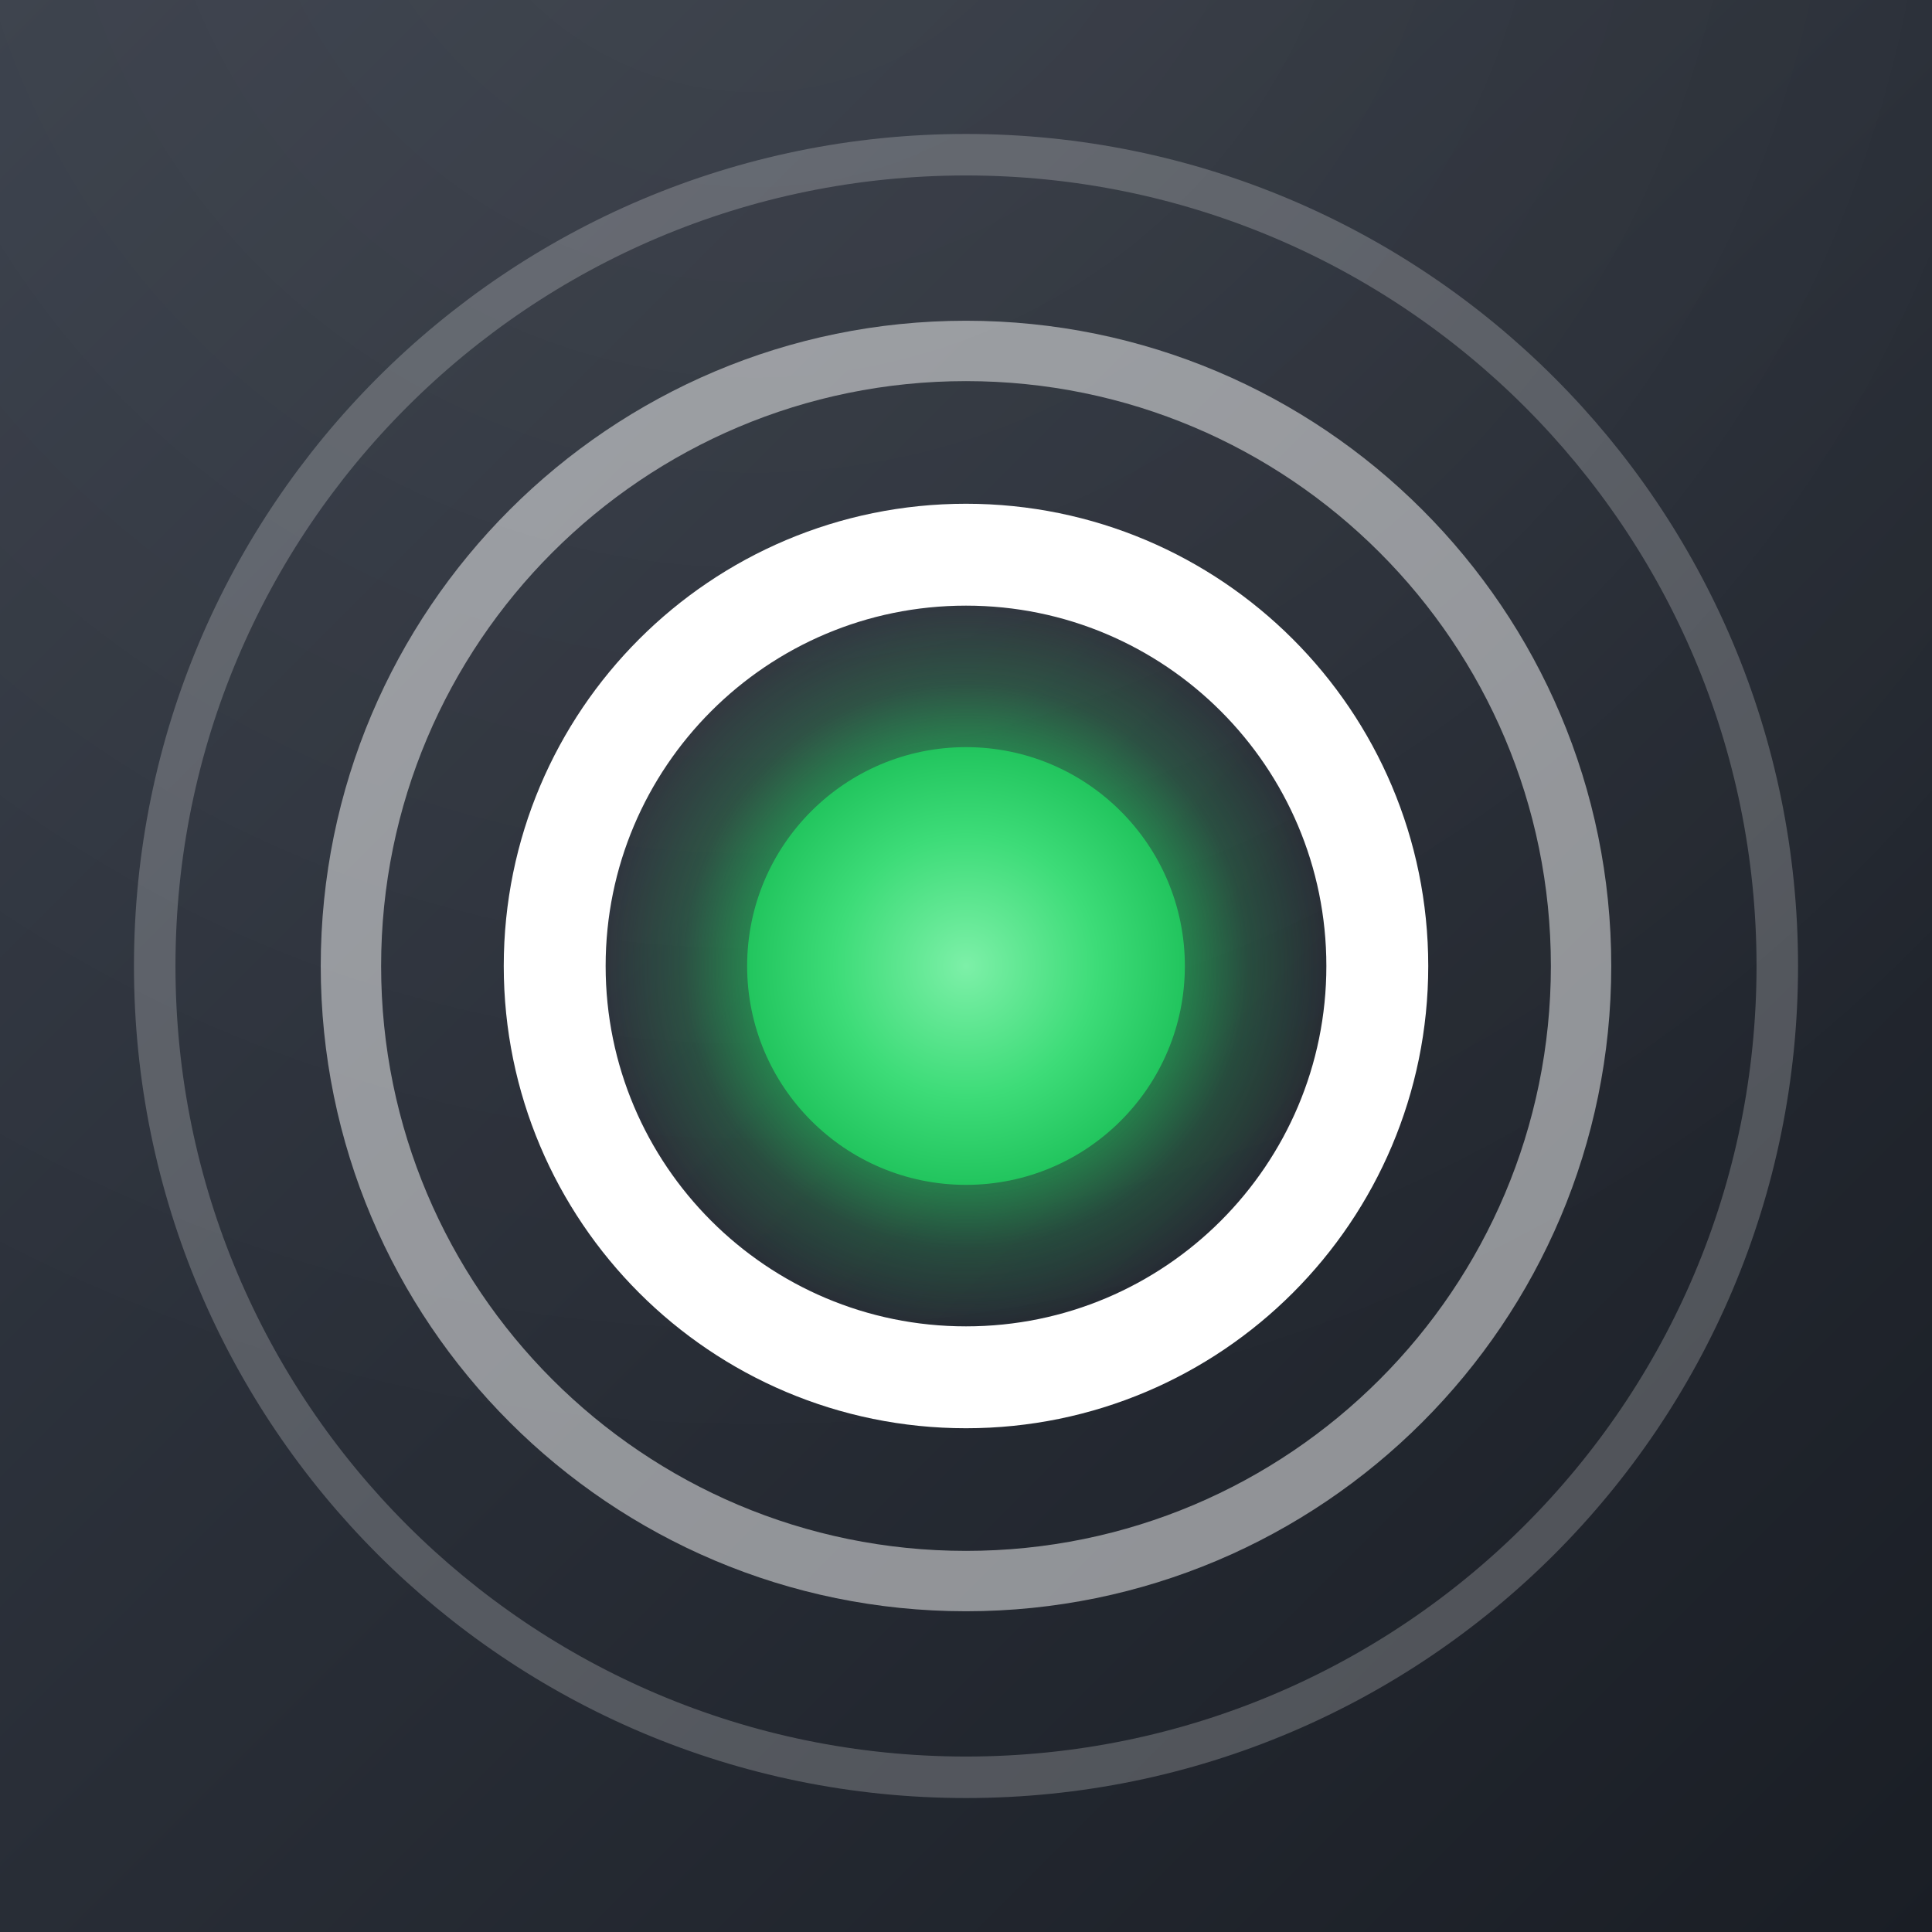
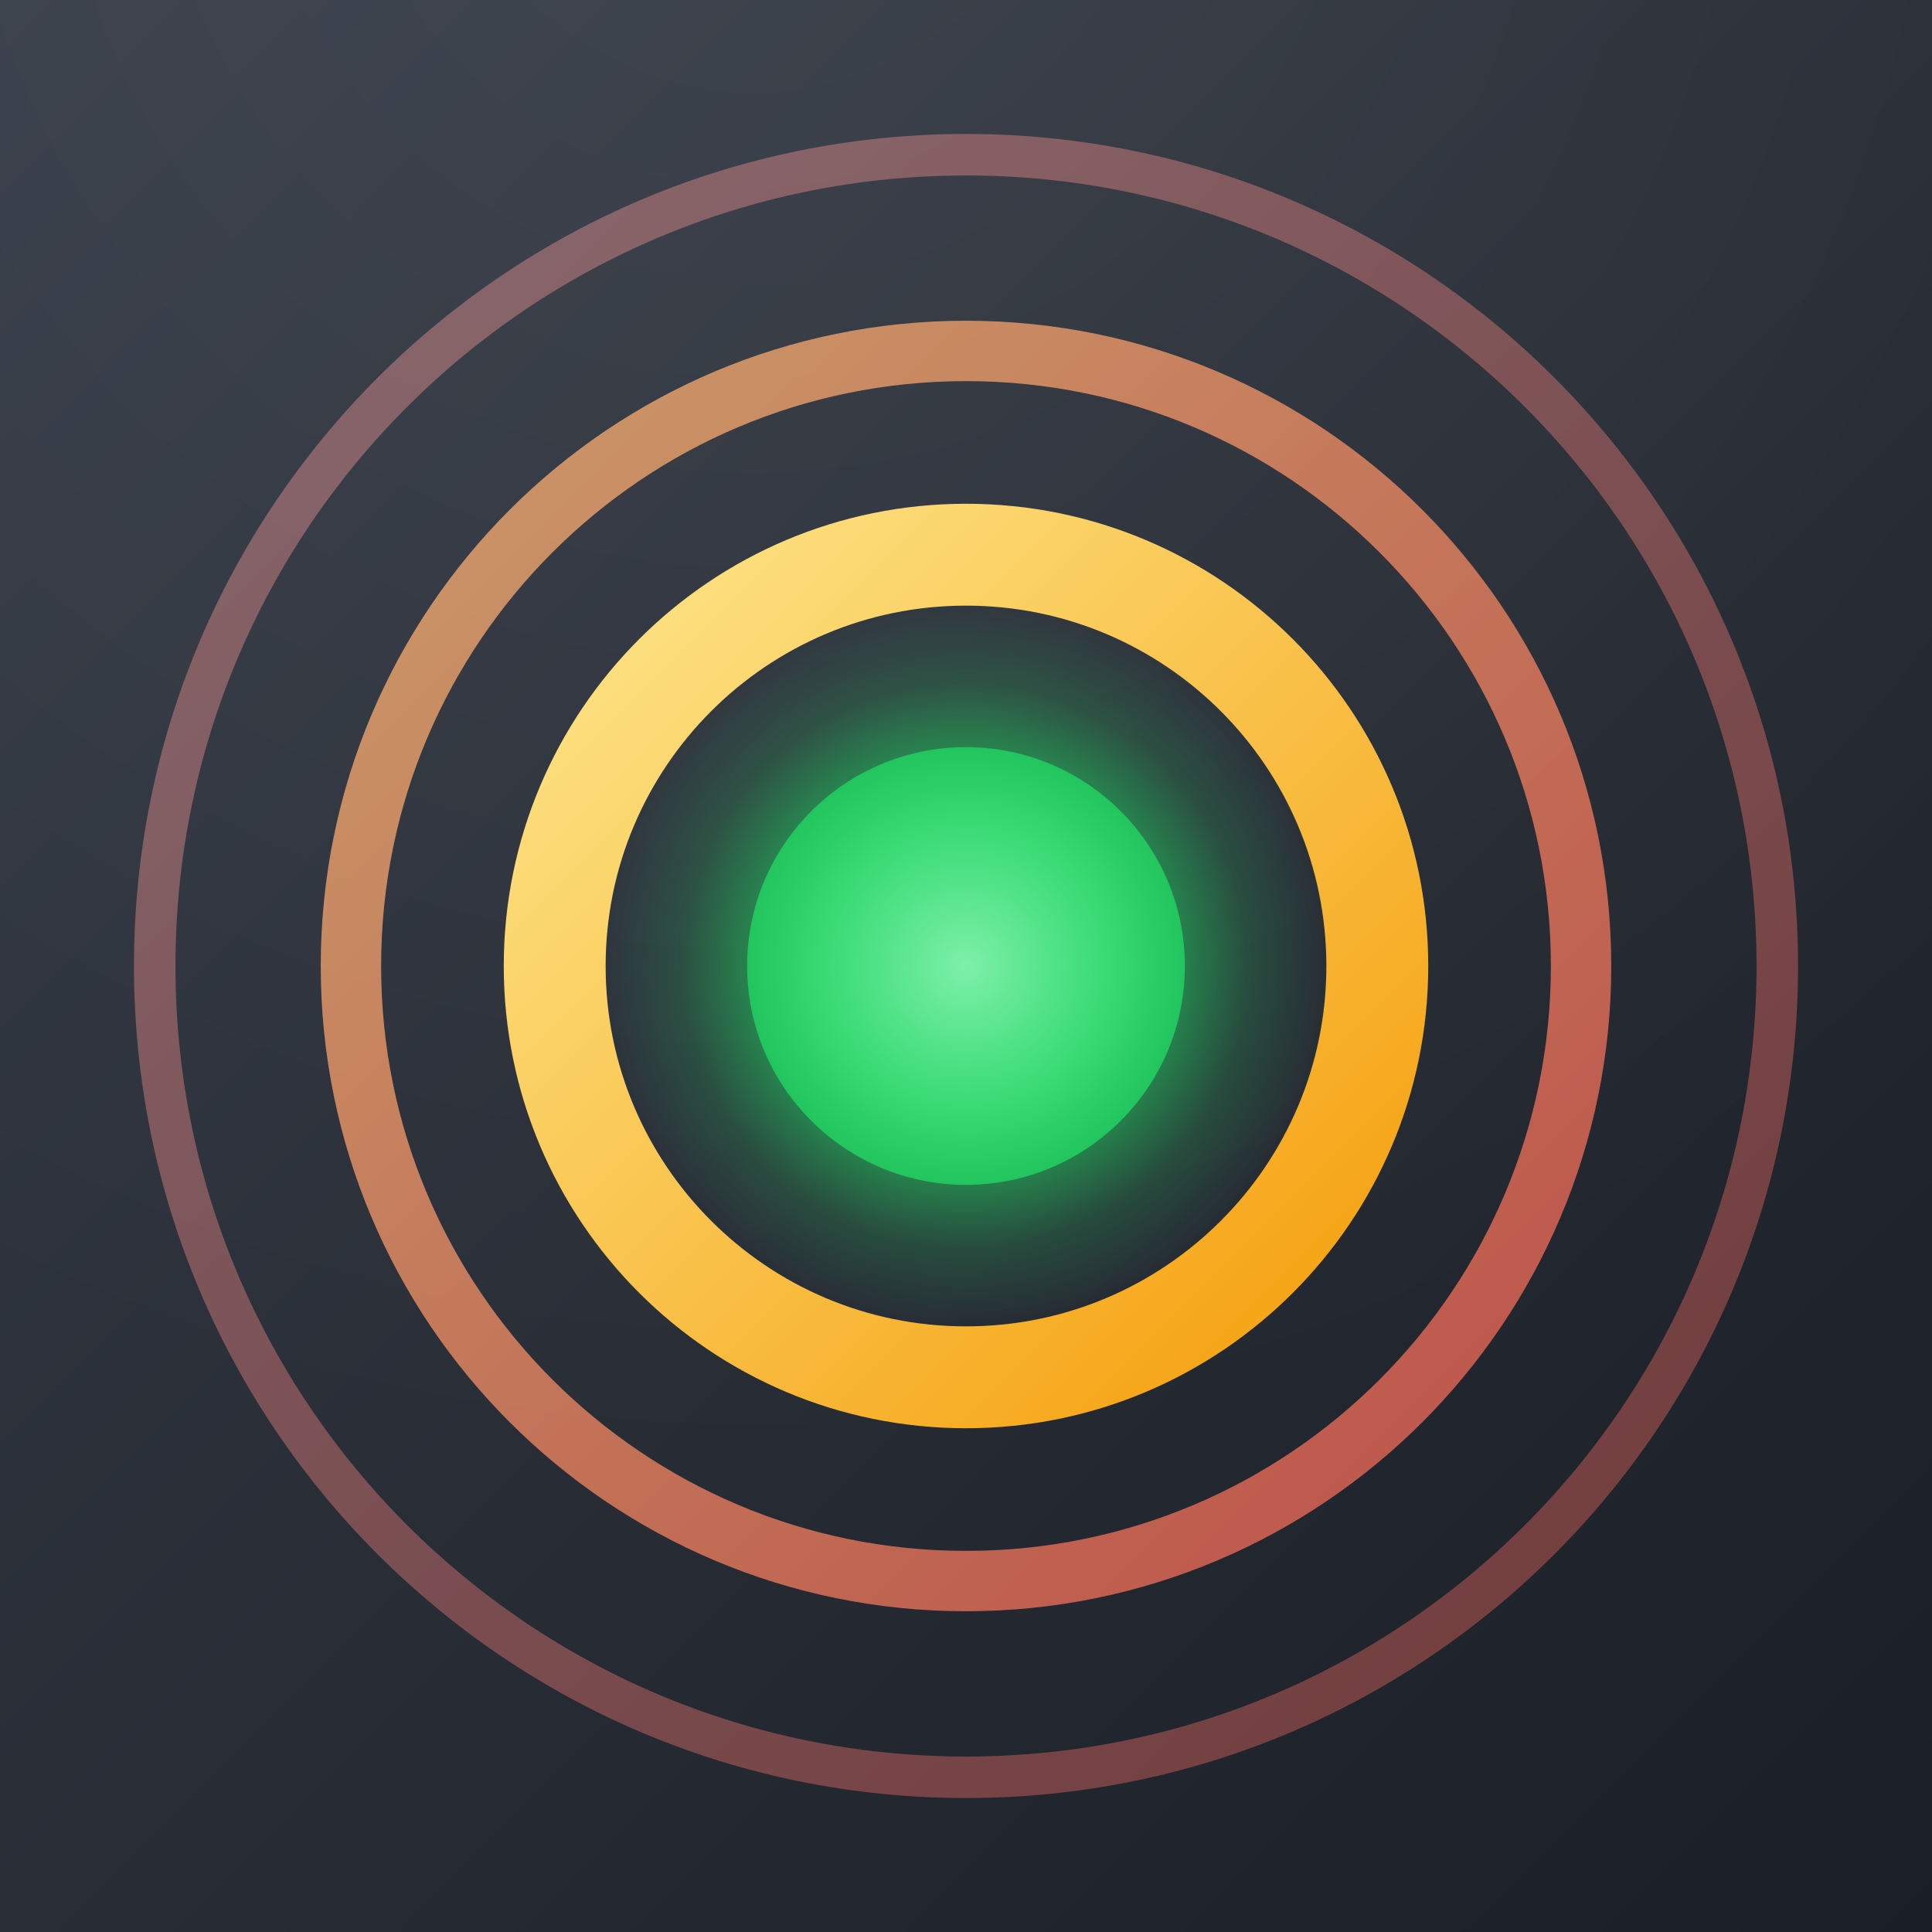
<svg xmlns="http://www.w3.org/2000/svg" viewBox="0 0 1024 1024">
  <defs>
    <linearGradient id="it" x1="0" y1="0" x2="1" y2="1">
      <stop offset="0" stop-color="#363C47" />
      <stop offset="1" stop-color="#1A1E25" />
    </linearGradient>
    <radialGradient id="id" cx=".5" cy=".5" r=".5">
      <stop offset="0" stop-color="#7DF0A8" />
      <stop offset=".6" stop-color="#3DDC78" />
      <stop offset="1" stop-color="#22C55E" />
    </radialGradient>
    <radialGradient id="ig" gradientUnits="userSpaceOnUse" cx="512" cy="512" r="192">
      <stop offset=".56" stop-color="#22C55E" stop-opacity=".62" />
      <stop offset=".78" stop-color="#22C55E" stop-opacity=".2" />
      <stop offset="1" stop-color="#22C55E" stop-opacity="0" />
    </radialGradient>
    <radialGradient id="il" gradientUnits="userSpaceOnUse" cx="400" cy="-120" r="900">
      <stop offset="0" stop-color="#FFFFFF" stop-opacity=".07" />
      <stop offset="1" stop-color="#FFFFFF" stop-opacity="0" />
    </radialGradient>
  </defs>
  <rect width="1024" height="1024" fill="url(#it)" />
  <rect width="1024" height="1024" fill="url(#il)" />
  <circle cx="512" cy="512" r="192" fill="url(#ig)" />
-   <circle cx="512" cy="512" r="218" fill="none" stroke="#FFFFFF" stroke-width="54" opacity="1.0" />
-   <circle cx="512" cy="512" r="326" fill="none" stroke="#FFFFFF" stroke-width="32" opacity="0.5" />
-   <circle cx="512" cy="512" r="430" fill="none" stroke="#FFFFFF" stroke-width="22" opacity="0.22" />
+   <linearGradient id="ir0" x1="0" y1="0" x2="1" y2="1">
+     <stop offset="0" stop-color="#FDE68A" />
+     <stop offset="1" stop-color="#F59E0B" />
+   </linearGradient>
+   <circle cx="512" cy="512" r="218" fill="none" stroke="url(#ir0)" stroke-width="54" opacity="1.0" />
+   <linearGradient id="ir1" x1="0" y1="0" x2="1" y2="1">
+     <stop offset="0" stop-color="#FDBA74" />
+     <stop offset="1" stop-color="#F15F54" />
+   </linearGradient>
+   <circle cx="512" cy="512" r="326" fill="none" stroke="url(#ir1)" stroke-width="32" opacity="0.75" />
+   <linearGradient id="ir2" x1="0" y1="0" x2="1" y2="1">
+     <stop offset="0" stop-color="#FCA5A5" />
+     <stop offset="1" stop-color="#F15F54" />
+   </linearGradient>
+   <circle cx="512" cy="512" r="430" fill="none" stroke="url(#ir2)" stroke-width="22" opacity="0.4" />
  <circle cx="512" cy="512" r="116" fill="url(#id)" />
</svg>
